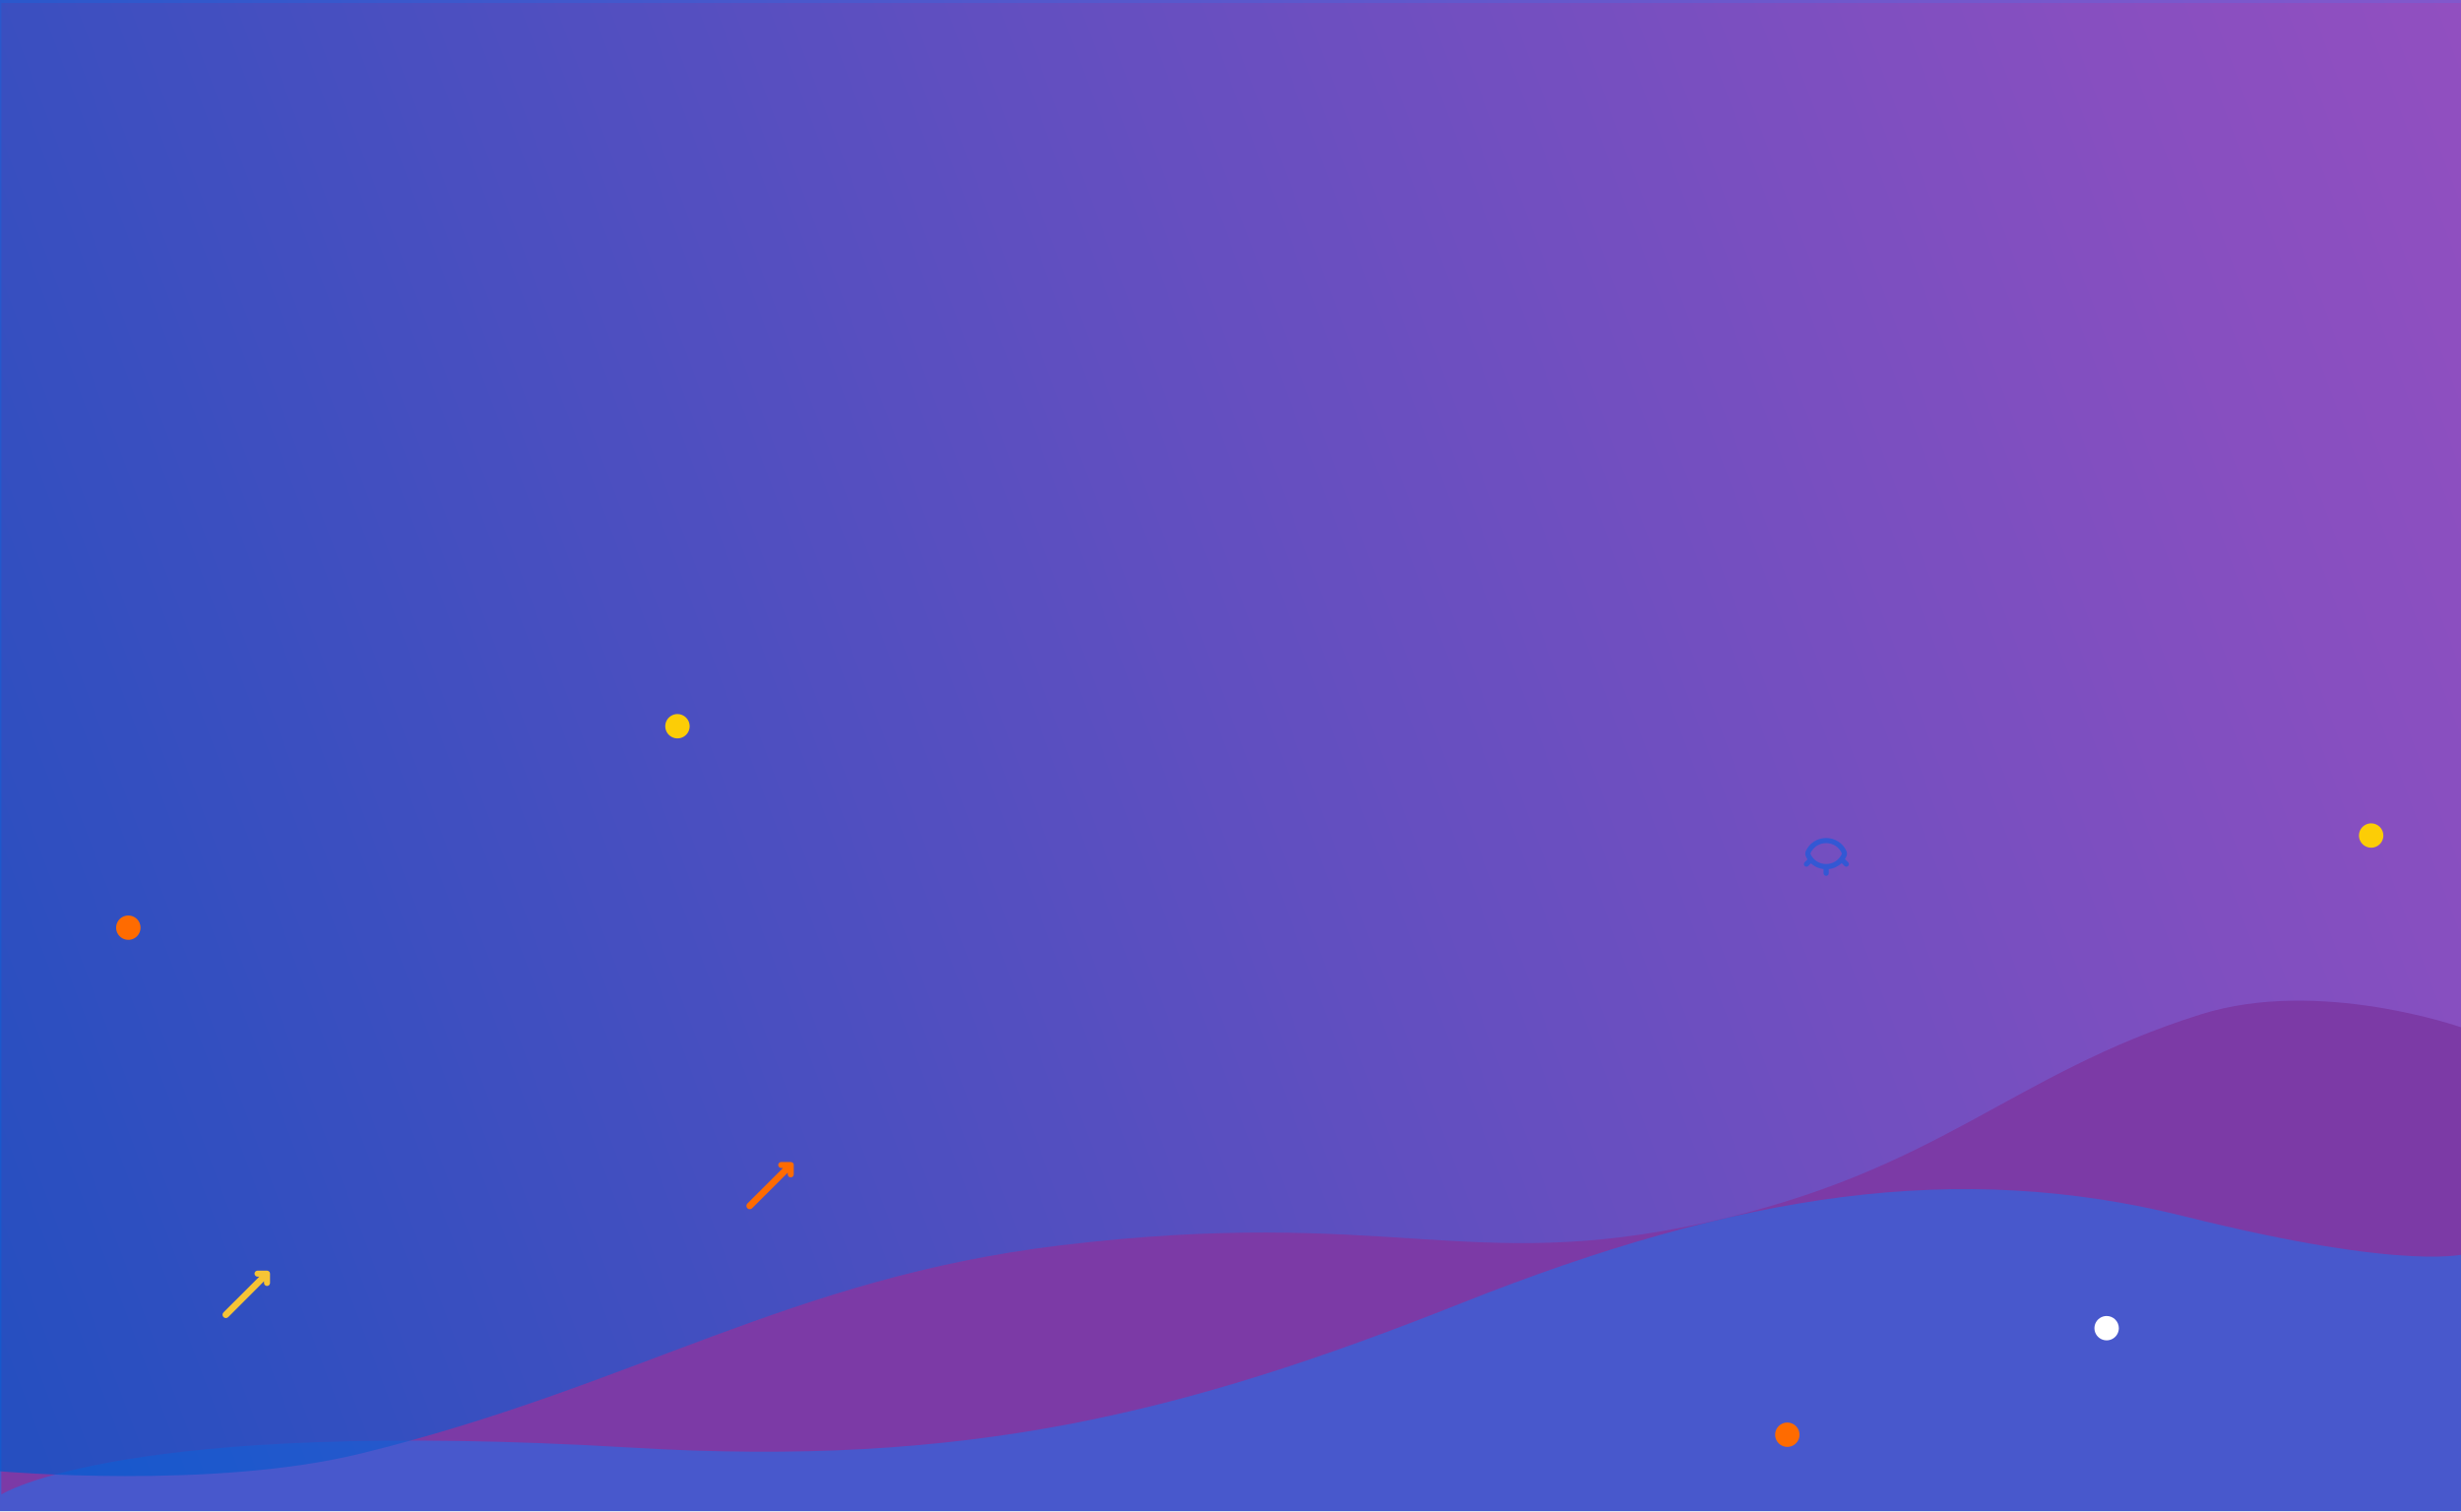
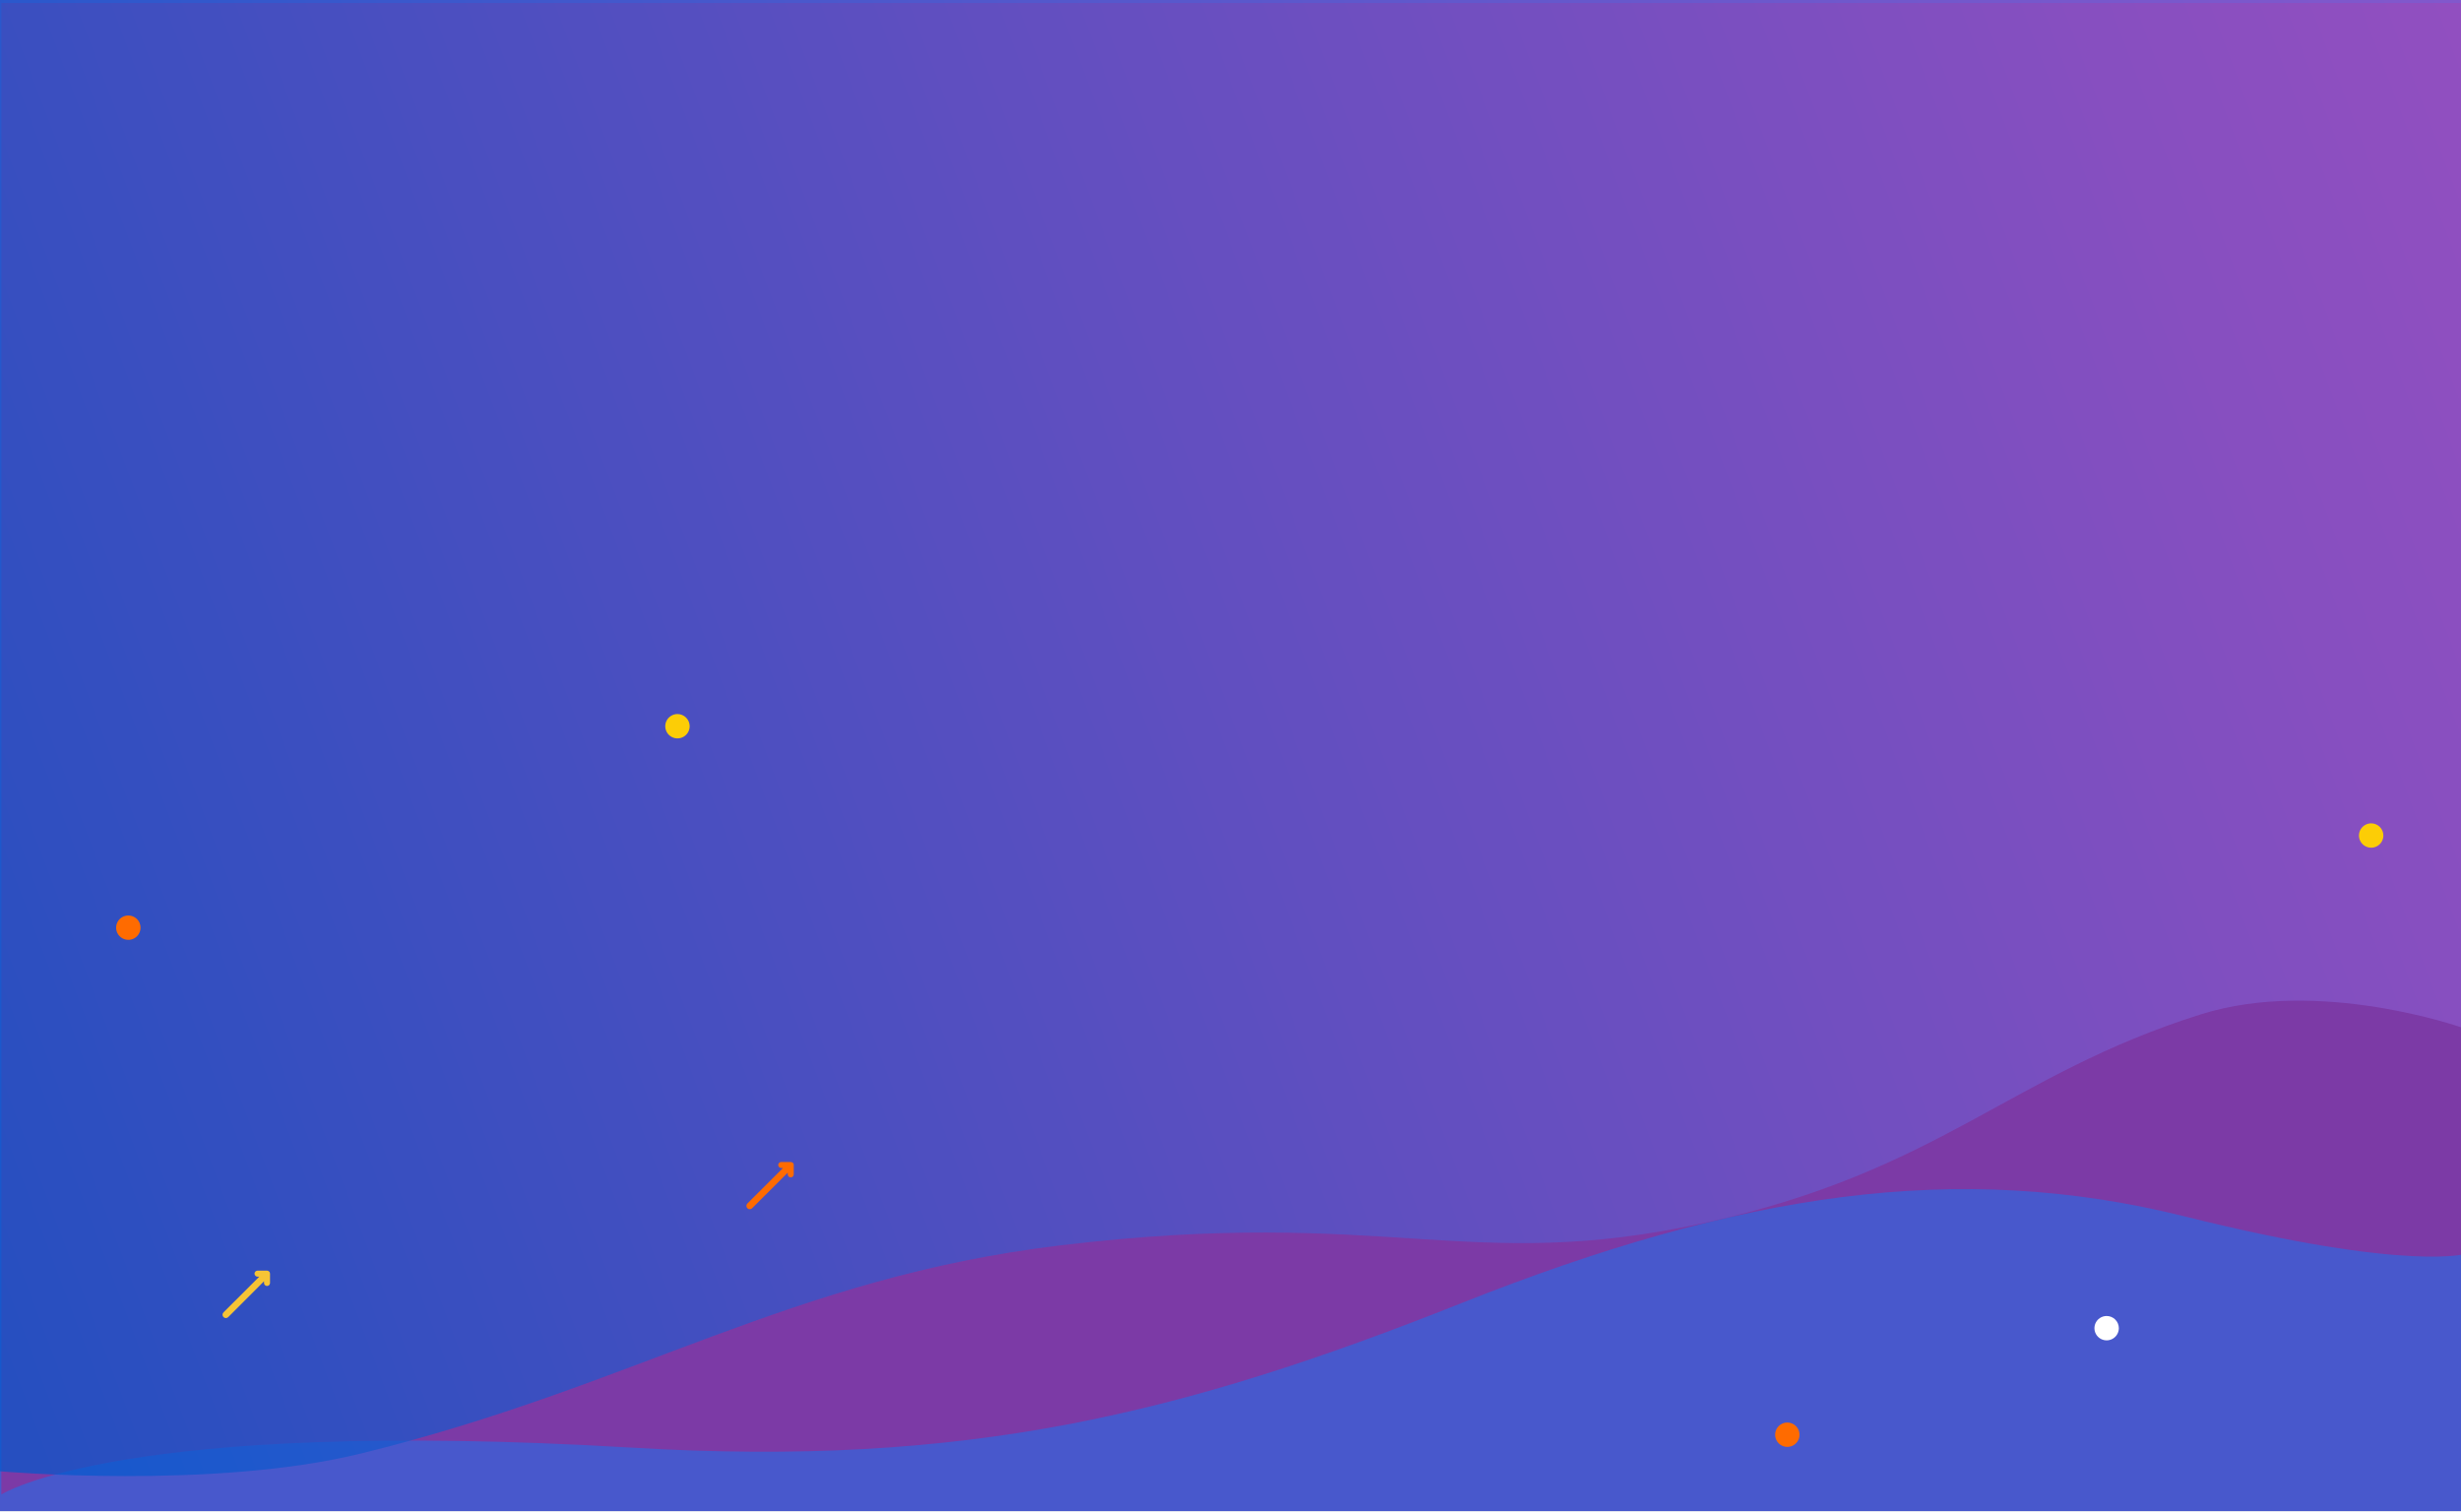
<svg xmlns="http://www.w3.org/2000/svg" width="1140" height="700" viewBox="0 0 1140 700" fill="none">
  <g clip-path="url(#clip0)">
    <rect width="1140" height="700" fill="white" />
    <path d="M1144 0H0V703H1144V0Z" fill="#4858CC" />
    <path d="M0.621 692.296C0.621 692.296 55.987 656.511 293.097 670.617C447.705 679.811 547.8 655 676.866 603.698C805.932 552.396 906.939 537.27 1012.03 563.491C1117.11 589.712 1143.35 580.588 1143.35 580.588V1.371H0.621V692.296Z" fill="#7C3AA6" />
    <path opacity="0.7" d="M0 681.561C0 681.561 98.361 690.214 167.179 673.327C294.34 642.114 366.206 591.933 491.152 576.906C642.753 558.678 679.904 590.422 789.332 566.502C898.76 542.582 930.467 497.912 1019.5 469.88C1074.29 452.633 1140.4 476.003 1140.4 476.003V0H0V681.561Z" fill="url(#paint0_linear)" />
    <path d="M367.289 538.659H367.229C366.985 538.42 366.659 538.284 366.317 538.279H361.886C361.516 538.279 361.162 538.426 360.901 538.687C360.639 538.947 360.492 539.301 360.492 539.67C360.492 540.039 360.639 540.392 360.901 540.653C361.162 540.914 361.516 541.061 361.886 541.061H362.708L346.248 557.467C346.093 557.609 345.969 557.78 345.882 557.971C345.796 558.161 345.749 558.368 345.745 558.577C345.74 558.786 345.778 558.994 345.856 559.188C345.934 559.382 346.051 559.559 346.199 559.707C346.347 559.855 346.524 559.971 346.719 560.049C346.913 560.127 347.122 560.165 347.331 560.16C347.541 560.156 347.748 560.109 347.939 560.023C348.13 559.937 348.301 559.813 348.443 559.658L364.893 543.231V544.022C364.893 544.391 365.04 544.744 365.301 545.005C365.563 545.266 365.917 545.412 366.287 545.412C366.656 545.412 367.011 545.266 367.272 545.005C367.533 544.744 367.68 544.391 367.68 544.022V539.84C367.705 539.627 367.683 539.41 367.616 539.206C367.548 539.003 367.437 538.816 367.289 538.659Z" fill="#FF6B00" />
    <path d="M124.685 588.991H124.625C124.38 588.754 124.054 588.618 123.713 588.611H119.292C119.109 588.611 118.928 588.647 118.759 588.717C118.59 588.787 118.436 588.89 118.307 589.019C118.177 589.148 118.074 589.301 118.004 589.47C117.934 589.639 117.898 589.819 117.898 590.002C117.898 590.185 117.934 590.365 118.004 590.534C118.074 590.703 118.177 590.856 118.307 590.985C118.436 591.114 118.59 591.217 118.759 591.287C118.928 591.357 119.109 591.393 119.292 591.393H120.114L103.623 607.85C103.46 607.988 103.327 608.159 103.232 608.351C103.138 608.543 103.085 608.753 103.076 608.967C103.067 609.181 103.102 609.394 103.18 609.594C103.257 609.793 103.375 609.975 103.527 610.126C103.678 610.278 103.859 610.397 104.059 610.475C104.259 610.554 104.472 610.59 104.687 610.582C104.901 610.574 105.111 610.522 105.305 610.428C105.498 610.335 105.669 610.203 105.809 610.041L122.299 593.533V594.324C122.299 594.693 122.446 595.046 122.707 595.307C122.969 595.568 123.323 595.714 123.693 595.714C124.062 595.714 124.417 595.568 124.678 595.307C124.939 595.046 125.086 594.693 125.086 594.324V590.142C125.103 589.933 125.077 589.722 125.008 589.524C124.939 589.326 124.829 589.145 124.685 588.991Z" fill="#F6C435" />
    <path d="M319.472 336.414C319.472 337.53 319.14 338.621 318.519 339.549C317.898 340.477 317.015 341.2 315.982 341.627C314.948 342.054 313.812 342.166 312.715 341.948C311.618 341.73 310.611 341.193 309.82 340.404C309.029 339.615 308.491 338.609 308.273 337.515C308.055 336.42 308.167 335.286 308.594 334.255C309.022 333.224 309.747 332.342 310.677 331.722C311.607 331.102 312.7 330.771 313.818 330.771C315.317 330.774 316.753 331.369 317.813 332.427C318.873 333.485 319.469 334.918 319.472 336.414Z" fill="#FCCD06" />
    <path d="M833.59 664.613C833.59 665.729 833.259 666.82 832.638 667.748C832.016 668.676 831.133 669.399 830.1 669.826C829.067 670.253 827.93 670.365 826.834 670.147C825.737 669.929 824.729 669.392 823.939 668.603C823.148 667.814 822.609 666.808 822.391 665.714C822.173 664.619 822.285 663.485 822.713 662.454C823.141 661.423 823.866 660.542 824.795 659.922C825.725 659.302 826.818 658.971 827.937 658.971C829.436 658.971 830.874 659.565 831.934 660.623C832.995 661.681 833.59 663.117 833.59 664.613Z" fill="#FF6B00" />
    <path d="M65.099 429.724C65.101 430.841 64.771 431.932 64.151 432.862C63.531 433.791 62.649 434.516 61.616 434.944C60.583 435.373 59.446 435.486 58.349 435.269C57.251 435.053 56.243 434.516 55.451 433.728C54.659 432.939 54.12 431.933 53.901 430.839C53.682 429.744 53.793 428.609 54.221 427.577C54.648 426.546 55.373 425.664 56.303 425.043C57.233 424.423 58.327 424.092 59.445 424.092C60.187 424.09 60.922 424.235 61.608 424.518C62.294 424.8 62.917 425.215 63.443 425.738C63.968 426.261 64.384 426.882 64.669 427.566C64.953 428.25 65.099 428.984 65.099 429.724Z" fill="#FF6B00" />
    <path d="M981.502 615.262C981.502 616.378 981.171 617.468 980.55 618.396C979.928 619.324 979.045 620.047 978.012 620.474C976.979 620.902 975.842 621.013 974.746 620.796C973.649 620.578 972.642 620.04 971.851 619.251C971.06 618.462 970.522 617.457 970.303 616.362C970.085 615.268 970.197 614.133 970.625 613.102C971.053 612.071 971.778 611.19 972.708 610.57C973.637 609.95 974.73 609.619 975.849 609.619C977.348 609.619 978.786 610.214 979.847 611.272C980.907 612.33 981.502 613.765 981.502 615.262Z" fill="white" />
    <path d="M1104.04 387.045C1104.04 388.161 1103.71 389.252 1103.09 390.18C1102.47 391.107 1101.58 391.831 1100.55 392.258C1099.52 392.685 1098.38 392.796 1097.29 392.579C1096.19 392.361 1095.18 391.824 1094.39 391.035C1093.6 390.245 1093.06 389.24 1092.84 388.146C1092.62 387.051 1092.74 385.917 1093.16 384.886C1093.59 383.855 1094.32 382.973 1095.25 382.353C1096.18 381.733 1097.27 381.402 1098.39 381.402C1099.13 381.401 1099.87 381.546 1100.55 381.829C1101.24 382.112 1101.86 382.528 1102.39 383.052C1102.91 383.576 1103.33 384.199 1103.61 384.884C1103.9 385.569 1104.04 386.303 1104.04 387.045Z" fill="#FCCD06" />
-     <path d="M835.955 401.135C836.067 401.248 836.199 401.337 836.346 401.398C836.492 401.459 836.649 401.49 836.807 401.49C836.965 401.49 837.122 401.459 837.269 401.398C837.415 401.337 837.547 401.248 837.659 401.135L838.859 399.935C840.477 401.425 842.529 402.358 844.715 402.599V404.531C844.715 404.85 844.841 405.155 845.067 405.38C845.292 405.605 845.597 405.731 845.915 405.731C846.233 405.731 846.539 405.605 846.764 405.38C846.989 405.155 847.115 404.85 847.115 404.531V402.599C849.362 402.358 851.469 401.389 853.115 399.839L854.411 401.135C854.523 401.248 854.655 401.337 854.802 401.398C854.948 401.459 855.105 401.49 855.263 401.49C855.421 401.49 855.578 401.459 855.725 401.398C855.871 401.337 856.003 401.248 856.115 401.135C856.339 400.911 856.464 400.606 856.464 400.289C856.464 399.972 856.339 399.668 856.115 399.443L854.627 397.991C854.881 397.582 855.109 397.157 855.311 396.719C855.489 396.323 855.581 395.894 855.581 395.459C855.581 395.025 855.489 394.596 855.311 394.199C854.491 392.399 853.168 390.875 851.5 389.81C849.833 388.745 847.893 388.186 845.915 388.199C843.937 388.186 841.997 388.745 840.33 389.81C838.663 390.875 837.339 392.399 836.519 394.199C836.338 394.597 836.245 395.029 836.245 395.465C836.245 395.902 836.338 396.334 836.519 396.731C836.734 397.213 836.991 397.675 837.287 398.111L835.955 399.431C835.843 399.543 835.753 399.676 835.692 399.822C835.631 399.968 835.6 400.125 835.6 400.283C835.6 400.442 835.631 400.599 835.692 400.745C835.753 400.891 835.843 401.024 835.955 401.135ZM838.715 395.135C839.346 393.761 840.362 392.598 841.64 391.789C842.918 390.98 844.403 390.558 845.915 390.575C847.428 390.557 848.914 390.978 850.192 391.787C851.47 392.597 852.485 393.76 853.115 395.135C853.157 395.222 853.178 395.316 853.178 395.411C853.178 395.507 853.157 395.601 853.115 395.687C852.482 397.06 851.465 398.221 850.188 399.03C848.911 399.839 847.427 400.262 845.915 400.247C844.403 400.262 842.919 399.839 841.642 399.03C840.365 398.221 839.348 397.06 838.715 395.687C838.681 395.608 838.663 395.522 838.663 395.435C838.663 395.349 838.681 395.263 838.715 395.183V395.135Z" fill="#3358D4" />
  </g>
  <defs>
    <linearGradient id="paint0_linear" x1="-78.081" y1="481.596" x2="1192.15" y2="2.356" gradientUnits="userSpaceOnUse">
      <stop stop-color="#0058CC" />
      <stop offset="0.03" stop-color="#0458CC" />
      <stop offset="0.5" stop-color="#5758CC" />
      <stop offset="0.84" stop-color="#8B58CC" />
      <stop offset="1" stop-color="#9F58CC" />
    </linearGradient>
    <clipPath id="clip0">
      <rect width="1140" height="700" fill="white" />
    </clipPath>
  </defs>
</svg>
